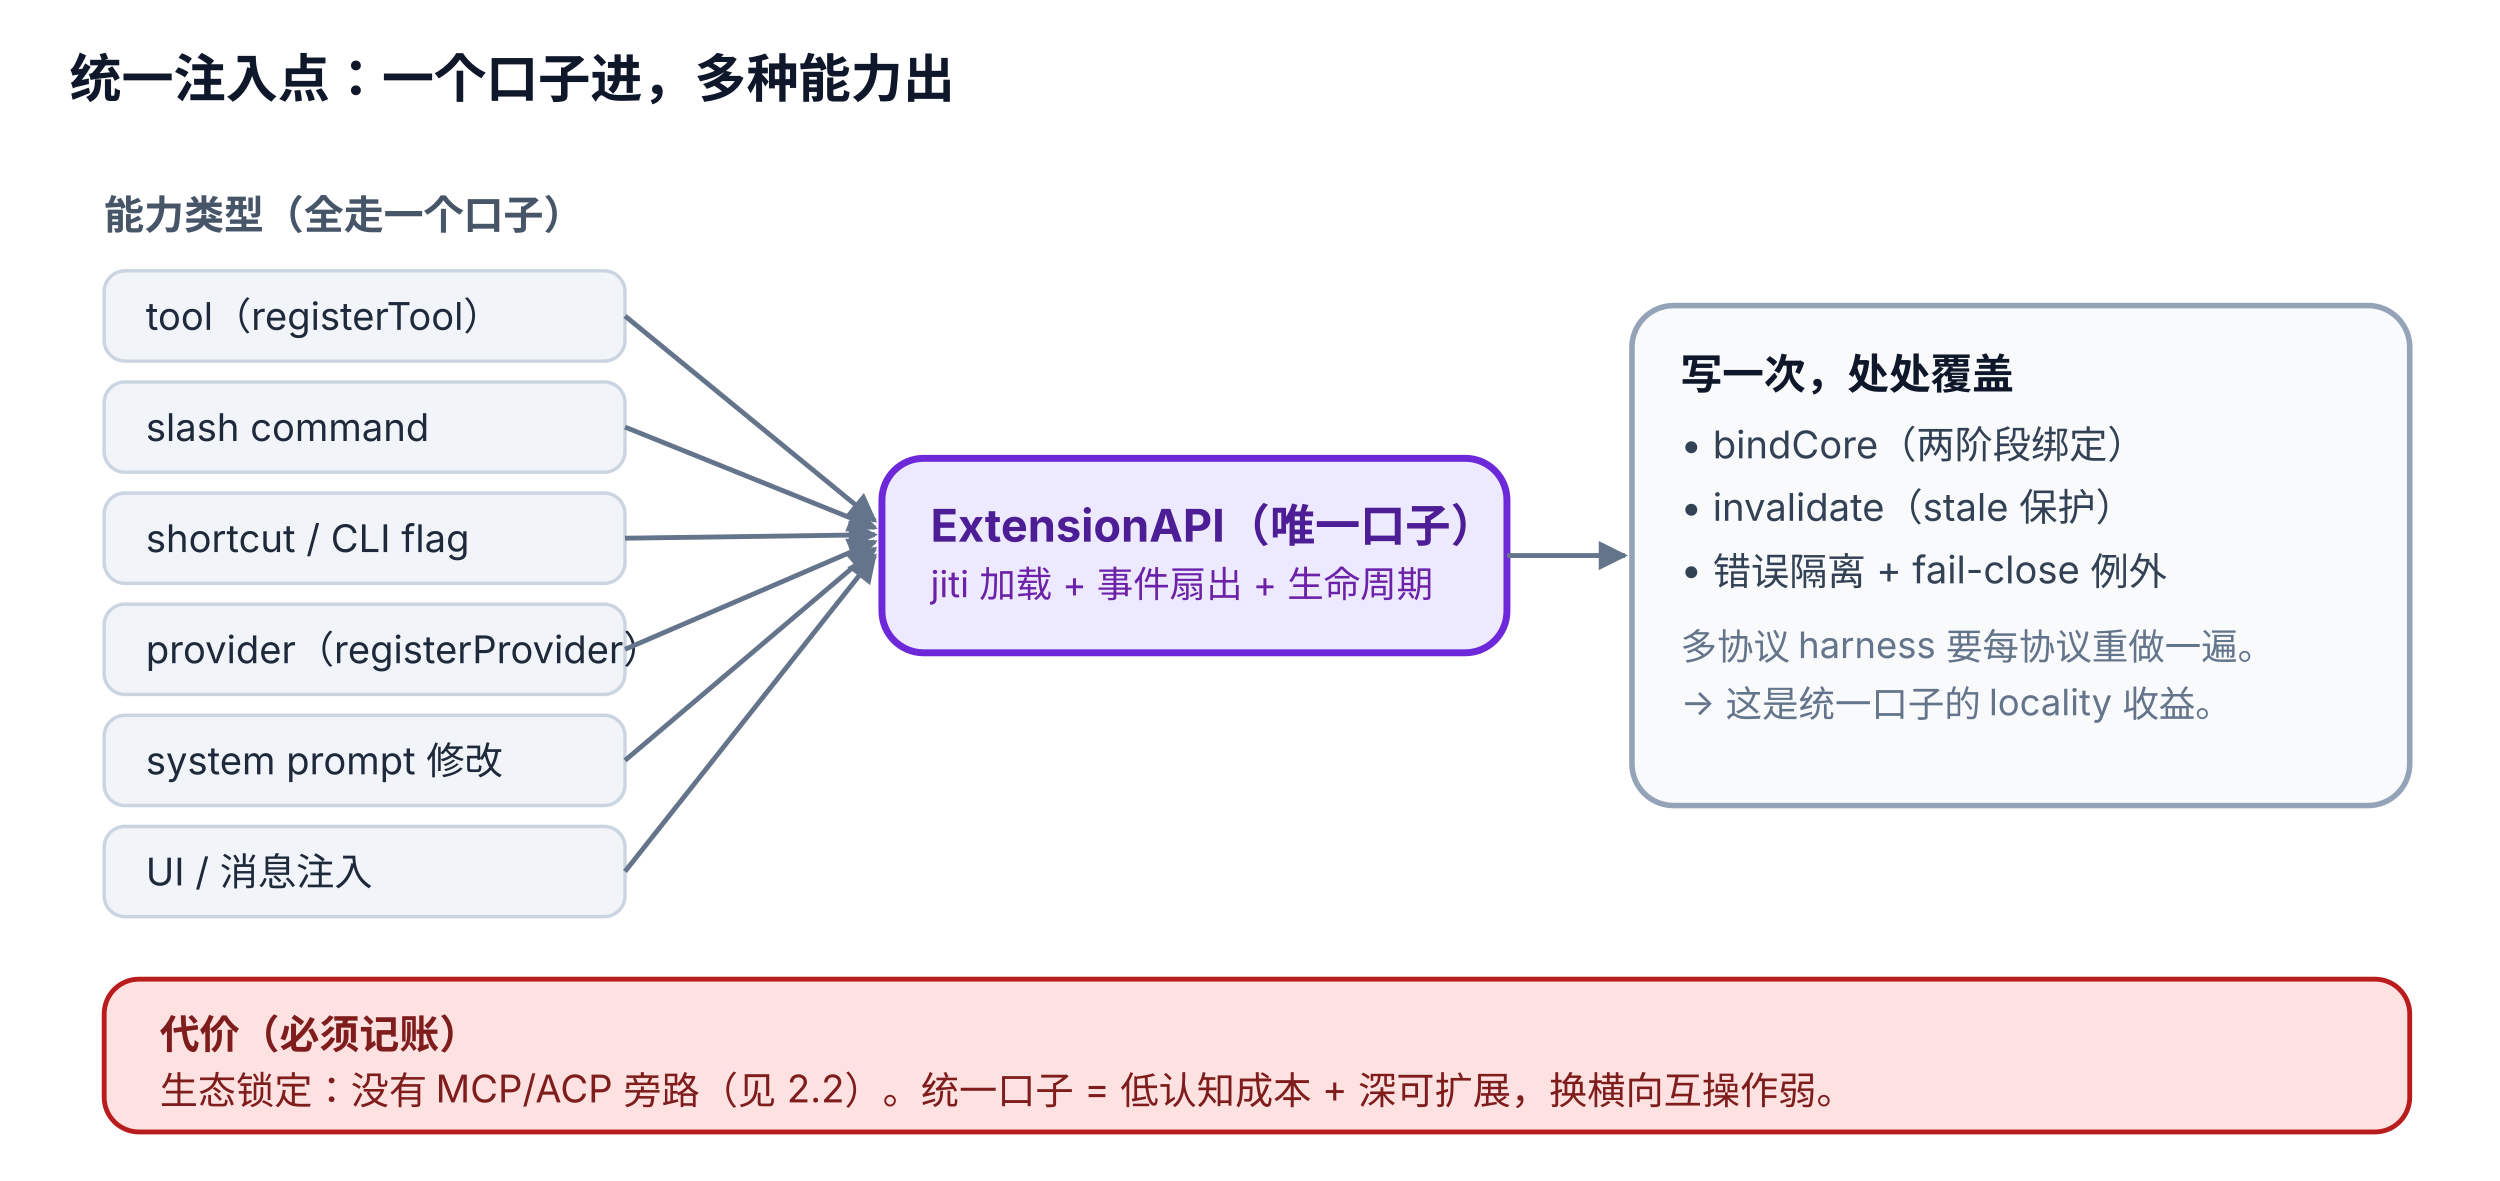
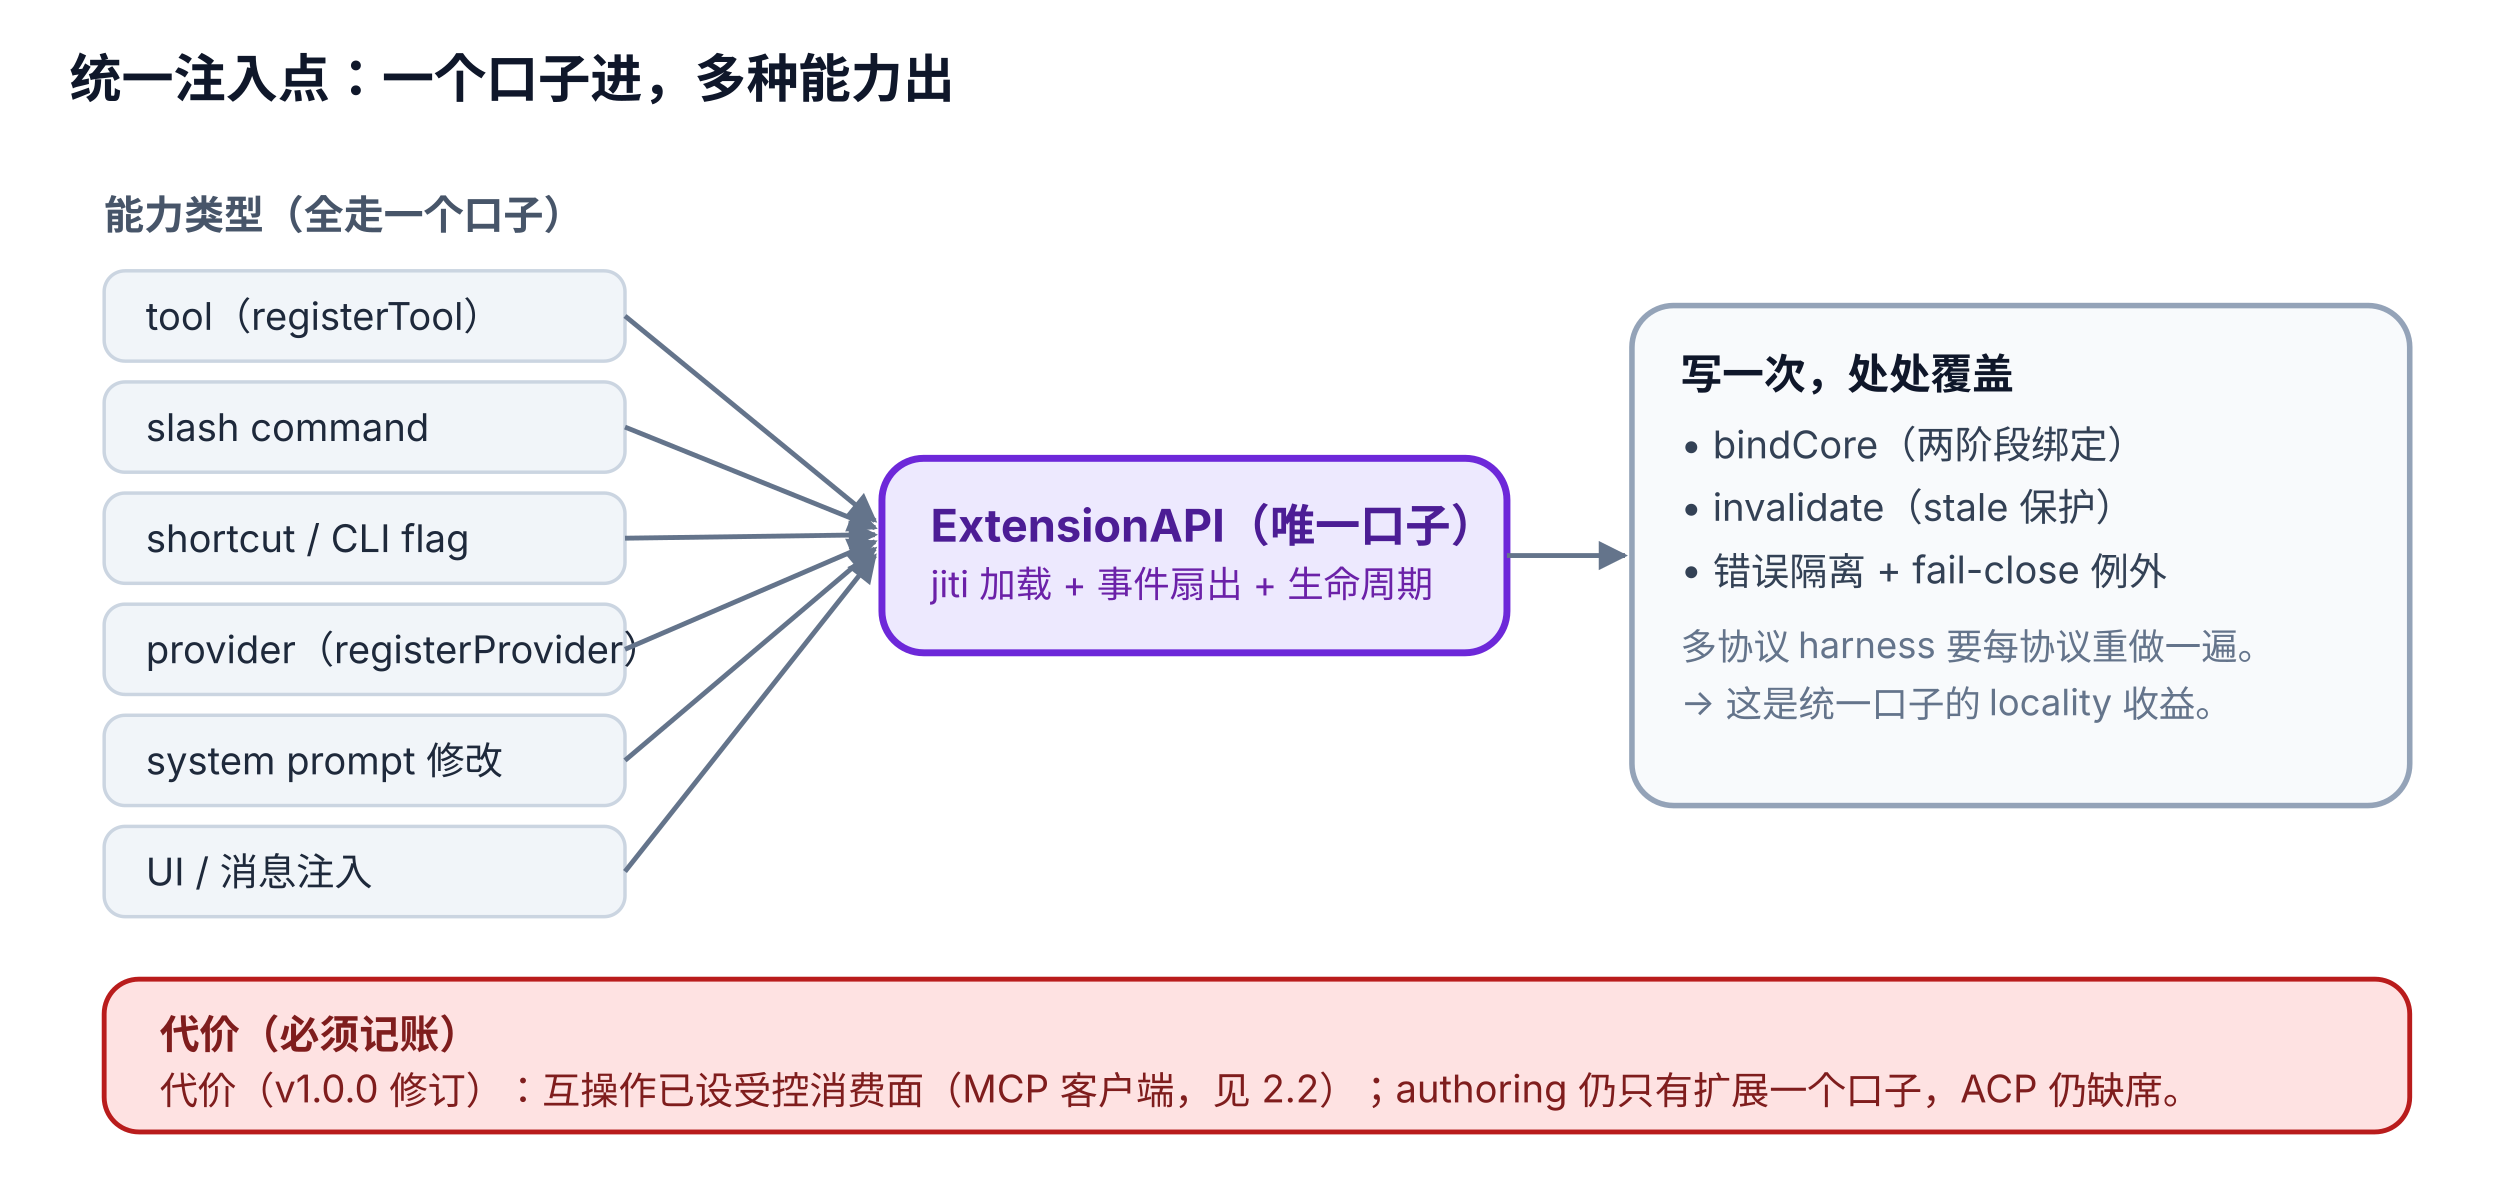
<svg xmlns="http://www.w3.org/2000/svg" viewBox="0 0 720 340" font-family="system-ui, -apple-system, 'Segoe UI', sans-serif">
  <defs>
    <marker id="arrow" viewBox="0 0 10 10" refX="9" refY="5" markerWidth="6" markerHeight="6" orient="auto-start-reverse">
      <path d="M 0 0 L 10 5 L 0 10 z" fill="#64748b" />
    </marker>
  </defs>
  <text x="20" y="28" font-size="15" font-weight="700" fill="#0f172a">统一注入点：一个口子进，多种能力出</text>
  <text x="30" y="66" font-size="11.5" font-weight="700" fill="#475569">能力类型（全走一个口子）</text>
  <g font-size="11" fill="#1e293b">
    <rect x="30" y="78" width="150" height="26" rx="6" fill="#f1f5f9" stroke="#cbd5e1" />
    <text x="42" y="95">tool（registerTool）</text>
    <rect x="30" y="110" width="150" height="26" rx="6" fill="#f1f5f9" stroke="#cbd5e1" />
    <text x="42" y="127">slash command</text>
    <rect x="30" y="142" width="150" height="26" rx="6" fill="#f1f5f9" stroke="#cbd5e1" />
    <text x="42" y="159">shortcut / CLI flag</text>
    <rect x="30" y="174" width="150" height="26" rx="6" fill="#f1f5f9" stroke="#cbd5e1" />
    <text x="42" y="191">provider（registerProvider）</text>
    <rect x="30" y="206" width="150" height="26" rx="6" fill="#f1f5f9" stroke="#cbd5e1" />
    <text x="42" y="223">system prompt 修改</text>
    <rect x="30" y="238" width="150" height="26" rx="6" fill="#f1f5f9" stroke="#cbd5e1" />
    <text x="42" y="255">UI / 消息注入</text>
  </g>
  <g stroke="#64748b" stroke-width="1.4" marker-end="url(#arrow)">
    <line x1="180" y1="91" x2="252" y2="150" />
    <line x1="180" y1="123" x2="252" y2="152" />
    <line x1="180" y1="155" x2="252" y2="154" />
    <line x1="180" y1="187" x2="252" y2="156" />
    <line x1="180" y1="219" x2="252" y2="158" />
    <line x1="180" y1="251" x2="252" y2="160" />
  </g>
  <rect x="254" y="132" width="180" height="56" rx="12" fill="#ede9fe" stroke="#6d28d9" stroke-width="2" />
  <text x="268" y="156" font-size="13" font-weight="700" fill="#4c1d95">ExtensionAPI（唯一口子）</text>
  <text x="268" y="172" font-size="10.5" fill="#6b21a8">jiti 加载 + 事件扇出 + 生命周期</text>
  <rect x="470" y="88" width="224" height="144" rx="12" fill="#f8fafc" stroke="#94a3b8" stroke-width="1.6" />
  <text x="484" y="112" font-size="12" font-weight="700" fill="#0f172a">写一次，处处覆盖</text>
  <text x="484" y="132" font-size="11" fill="#334155">• bindCore（两阶段绑定）</text>
  <text x="484" y="150" font-size="11" fill="#334155">• invalidate（stale 保护）</text>
  <text x="484" y="168" font-size="11" fill="#334155">• 错误隔离 + fail-close 例外</text>
  <text x="484" y="190" font-size="10.5" fill="#64748b">多协议 harness 要每协议重做一遍。</text>
  <text x="484" y="206" font-size="10.5" fill="#64748b">→ 这是统一口子的 locality 收益。</text>
  <line x1="434" y1="160" x2="468" y2="160" stroke="#64748b" stroke-width="1.4" marker-end="url(#arrow)" />
  <rect x="30" y="282" width="664" height="44" rx="10" fill="#fee2e2" stroke="#b91c1c" stroke-width="1.4" />
  <text x="46" y="302" font-size="11.5" font-weight="700" fill="#7f1d1d">代价（必须记账）</text>
-   <text x="46" y="318" font-size="11" fill="#7f1d1d">生态锁定：没有 MCP/ACP 旁路（见 2.2）。统一口子 = 低认知成本 + 深可扩展，换横向互操作弱。</text>
+   <text x="46" y="318" font-size="11" fill="#7f1d1d">代价（v1.0.0 修订）：互操作已设受控消费面（MCP 客户端，见 2.2）；authoring 仍只有扩展一个口子，ACP 仍缺席。</text>
</svg>
